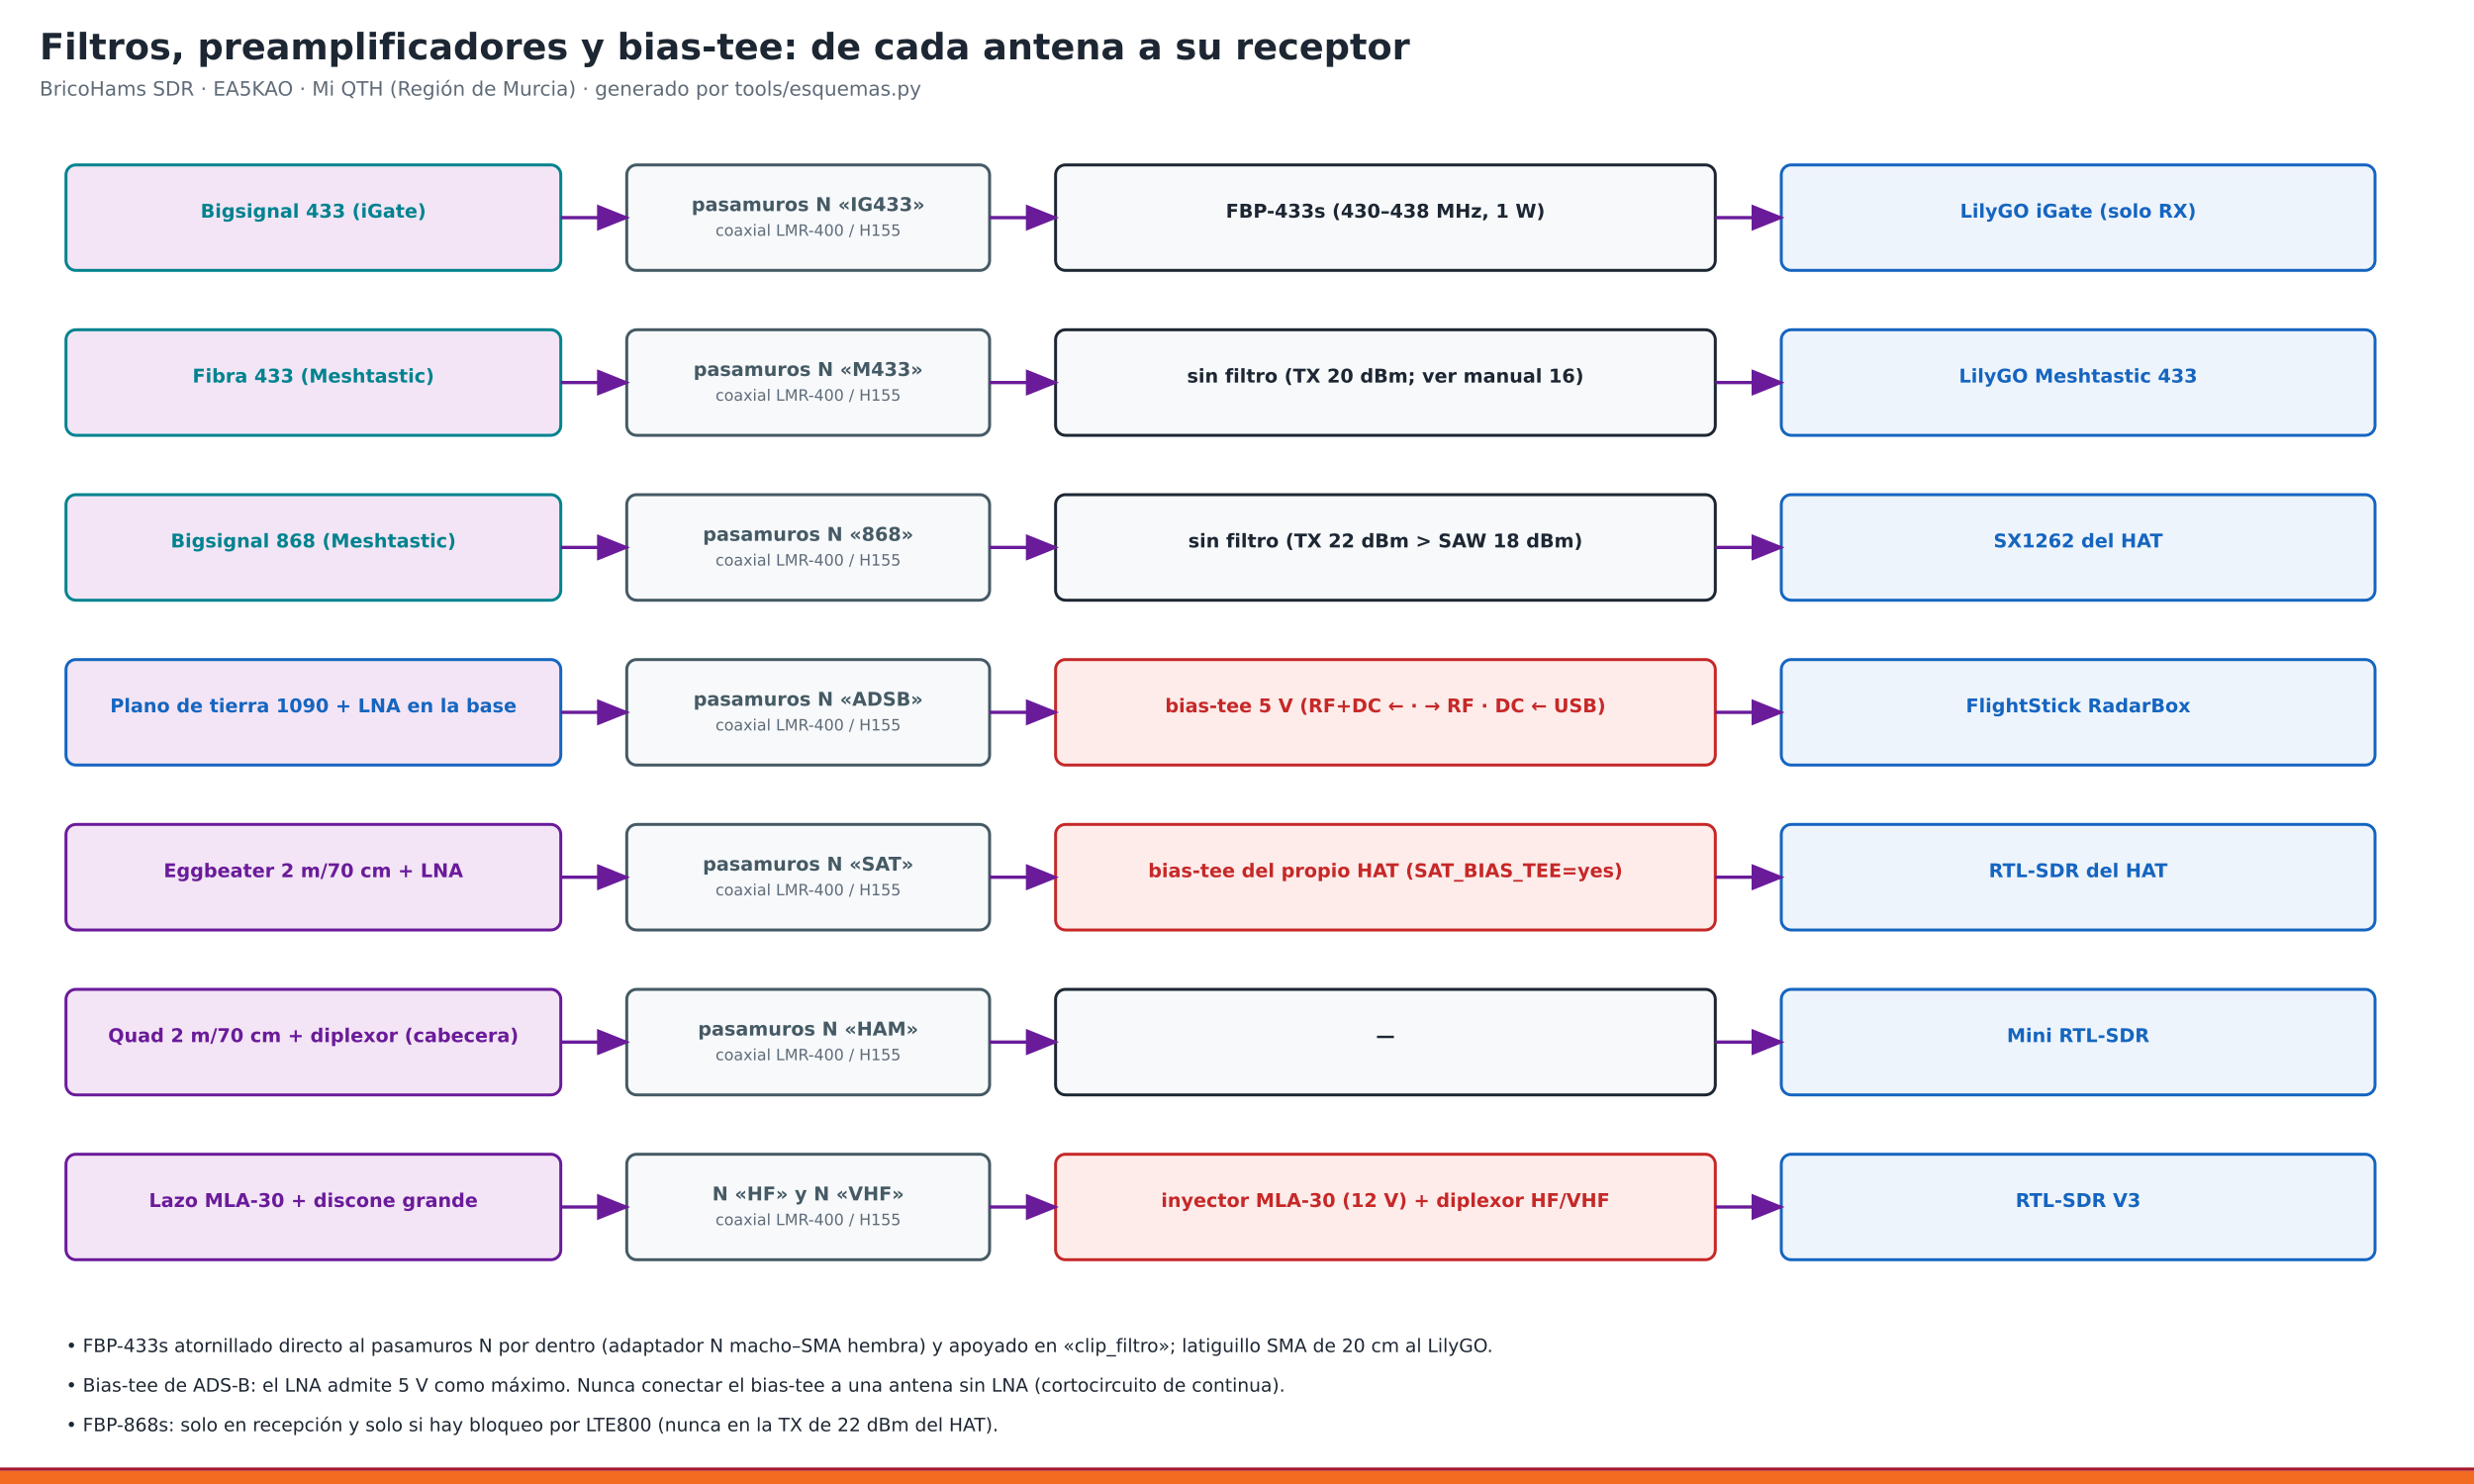
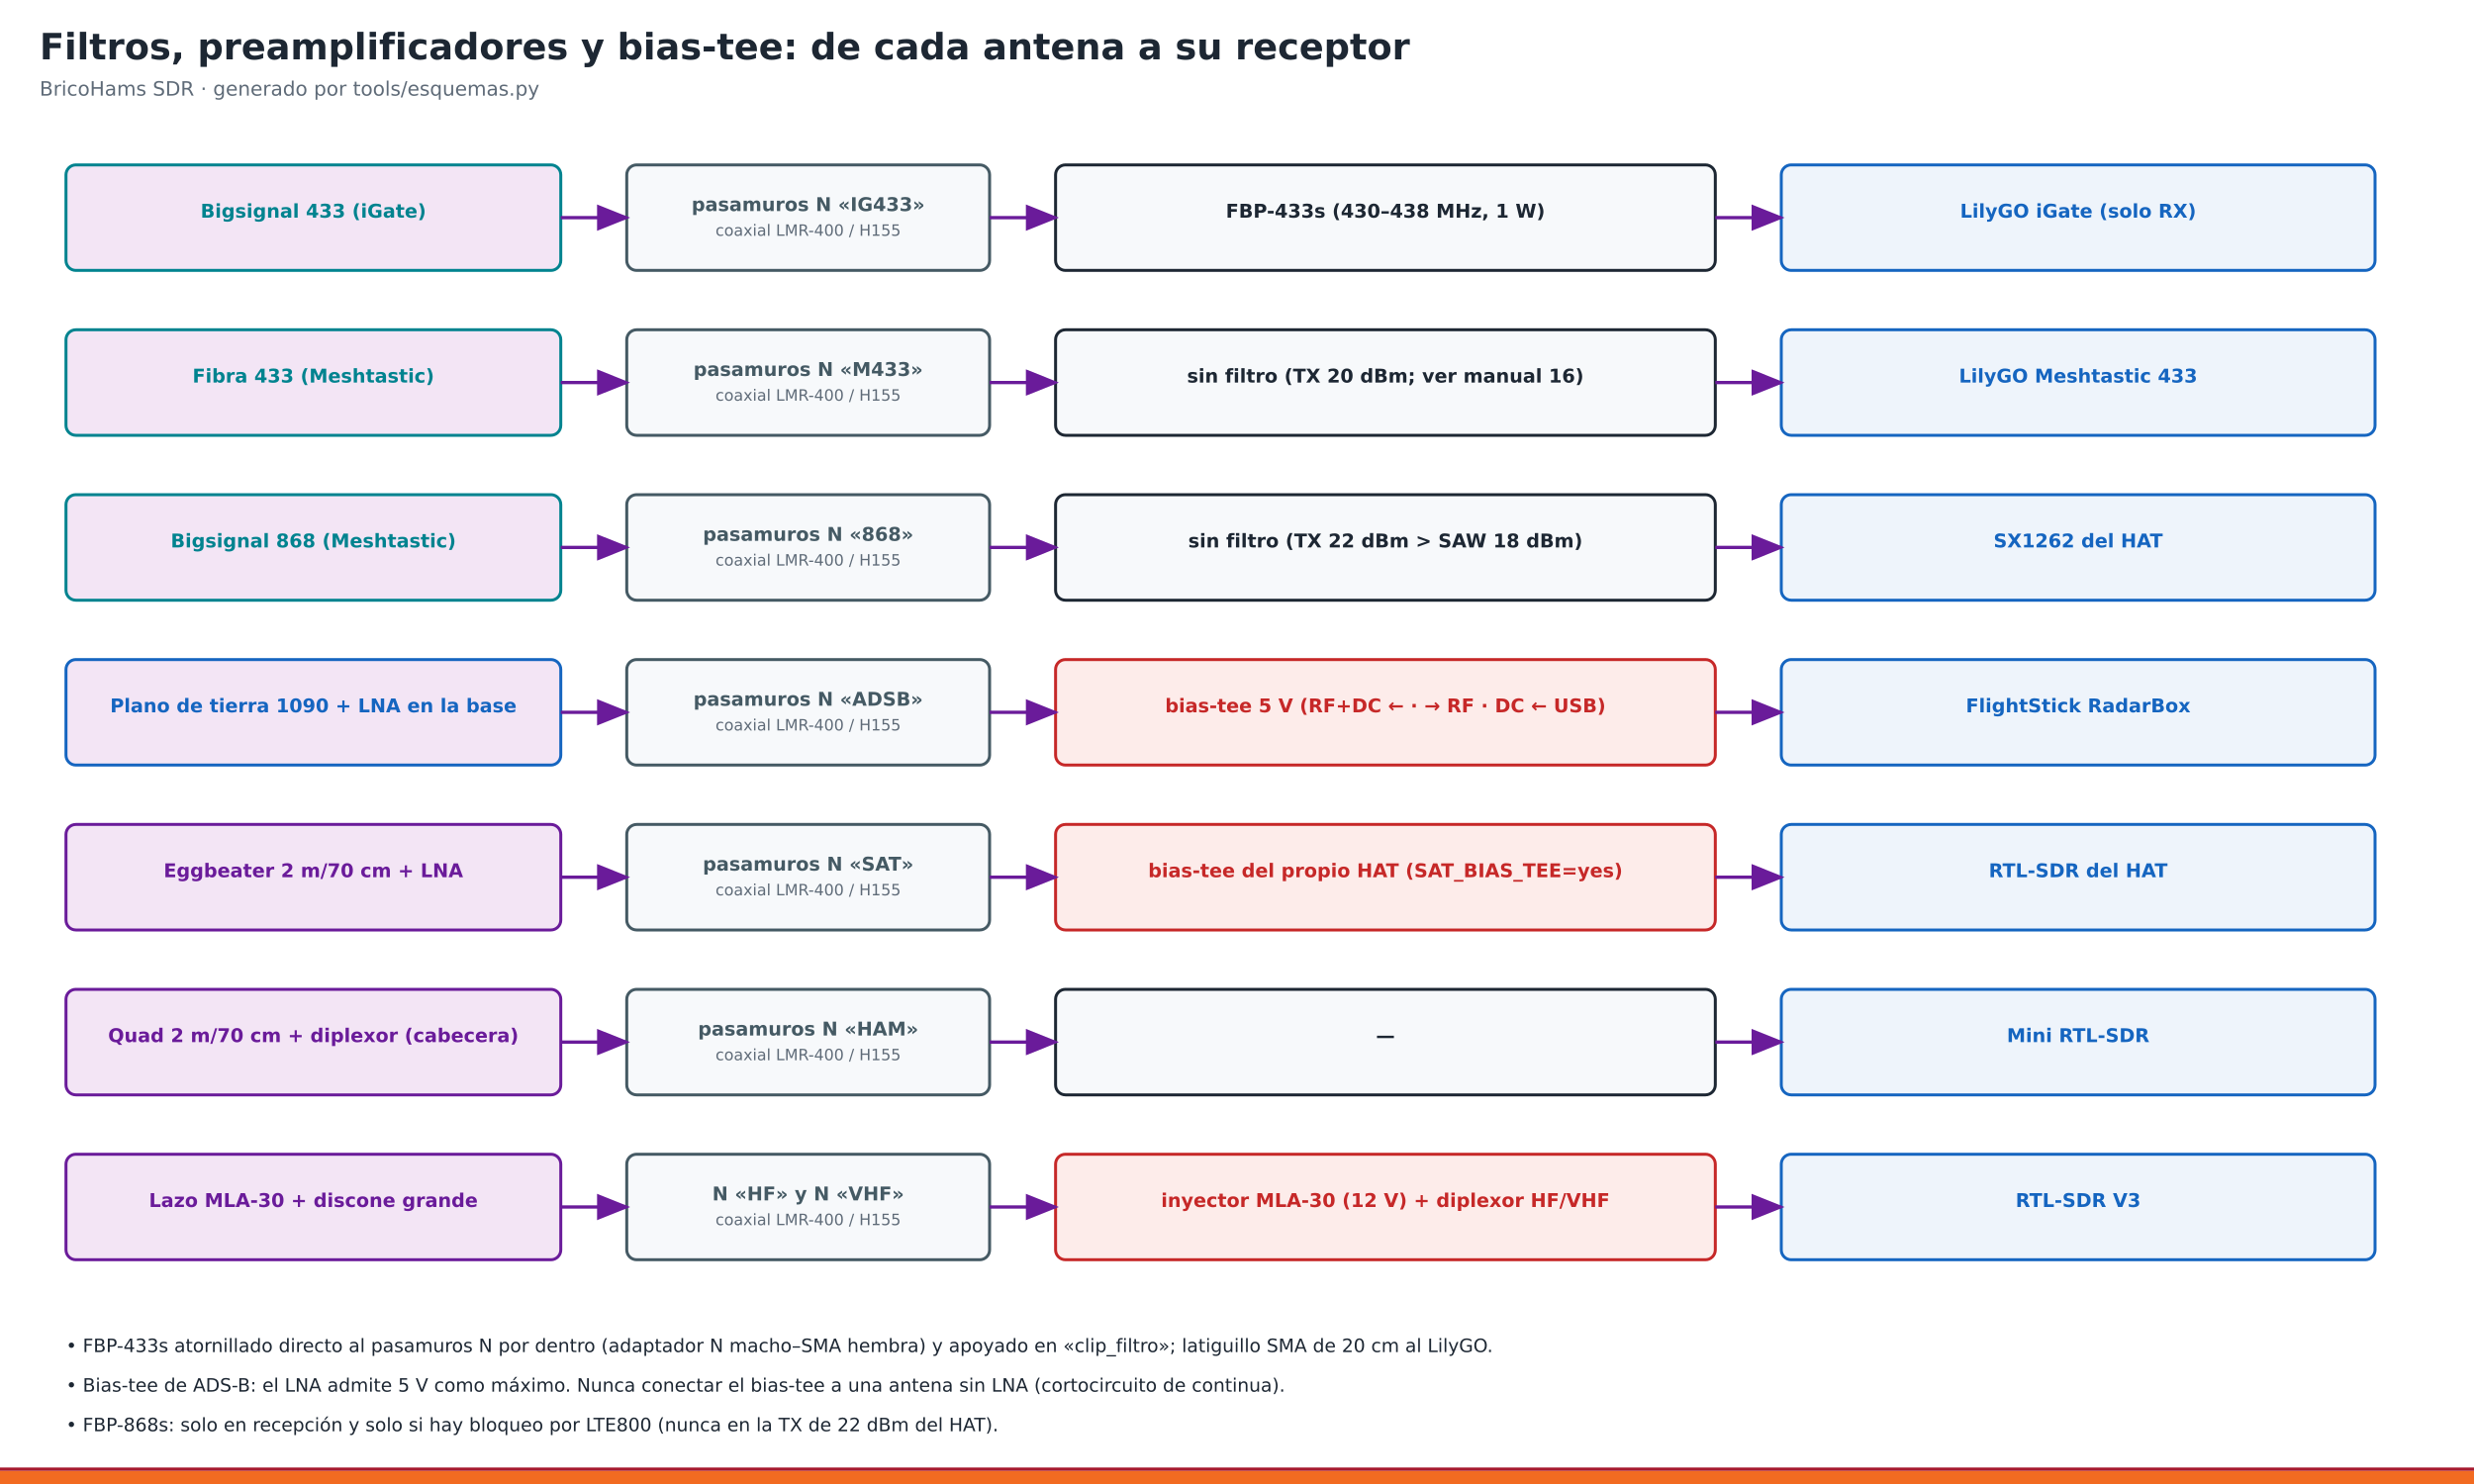
<svg xmlns="http://www.w3.org/2000/svg" width="1500" height="900" viewBox="0 0 1500 900" font-family="DejaVu Sans, Arial, sans-serif">
  <rect width="1500" height="900" fill="#ffffff" />
  <text x="24" y="36" font-size="22" font-weight="bold" fill="#1d2733">Filtros, preamplificadores y bias-tee: de cada antena a su receptor</text>
-   <text x="24" y="58" font-size="12" fill="#5f6b78">BricoHams SDR · EA5KAO · Mi QTH (Región de Murcia) · generado por tools/esquemas.py</text>
+   <text x="24" y="58" font-size="12" fill="#5f6b78">BricoHams SDR · generado por tools/esquemas.py</text>
  <rect x="0" y="892" width="1500" height="8" fill="#F26B21" />
  <rect x="0" y="890" width="1500" height="2" fill="#A6192E" />
  <defs>
    <marker id="a6a1b9a" markerWidth="10" markerHeight="8" refX="9" refY="4" orient="auto">
      <path d="M0,0 L10,4 L0,8 z" fill="#6a1b9a" />
    </marker>
    <marker id="ac62828" markerWidth="10" markerHeight="8" refX="9" refY="4" orient="auto">
      <path d="M0,0 L10,4 L0,8 z" fill="#c62828" />
    </marker>
  </defs>
  <rect x="40" y="100" width="300" height="64" rx="6" fill="#f3e5f5" stroke="#00838f" stroke-width="1.8" />
  <text x="190.0" y="132.0" font-size="11.5" fill="#00838f" font-weight="bold" text-anchor="middle">Bigsignal 433 (iGate)</text>
  <rect x="380" y="100" width="220" height="64" rx="6" fill="#f7f9fb" stroke="#455a64" stroke-width="1.8" />
  <text x="490.0" y="128.0" font-size="11.5" fill="#455a64" font-weight="bold" text-anchor="middle">pasamuros N «IG433»</text>
  <text x="490.0" y="143.0" font-size="9.5" fill="#5f6b78" text-anchor="middle">coaxial LMR-400 / H155</text>
  <rect x="640" y="100" width="400" height="64" rx="6" fill="#f7f9fb" stroke="#1d2733" stroke-width="1.8" />
  <text x="840.0" y="132.0" font-size="11.5" fill="#1d2733" font-weight="bold" text-anchor="middle">FBP-433s (430–438 MHz, 1 W)</text>
  <rect x="1080" y="100" width="360" height="64" rx="6" fill="#eef4fb" stroke="#1565c0" stroke-width="1.8" />
  <text x="1260.0" y="132.0" font-size="11.5" fill="#1565c0" font-weight="bold" text-anchor="middle">LilyGO iGate (solo RX)</text>
  <line x1="340" y1="132" x2="380" y2="132" stroke="#6a1b9a" stroke-width="2" marker-end="url(#a6a1b9a)" />
  <line x1="600" y1="132" x2="640" y2="132" stroke="#6a1b9a" stroke-width="2" marker-end="url(#a6a1b9a)" />
  <line x1="1040" y1="132" x2="1080" y2="132" stroke="#6a1b9a" stroke-width="2" marker-end="url(#a6a1b9a)" />
  <rect x="40" y="200" width="300" height="64" rx="6" fill="#f3e5f5" stroke="#00838f" stroke-width="1.8" />
  <text x="190.0" y="232.0" font-size="11.5" fill="#00838f" font-weight="bold" text-anchor="middle">Fibra 433 (Meshtastic)</text>
  <rect x="380" y="200" width="220" height="64" rx="6" fill="#f7f9fb" stroke="#455a64" stroke-width="1.8" />
  <text x="490.0" y="228.0" font-size="11.5" fill="#455a64" font-weight="bold" text-anchor="middle">pasamuros N «M433»</text>
  <text x="490.0" y="243.0" font-size="9.5" fill="#5f6b78" text-anchor="middle">coaxial LMR-400 / H155</text>
  <rect x="640" y="200" width="400" height="64" rx="6" fill="#f7f9fb" stroke="#1d2733" stroke-width="1.8" />
  <text x="840.0" y="232.0" font-size="11.5" fill="#1d2733" font-weight="bold" text-anchor="middle">sin filtro (TX 20 dBm; ver manual 16)</text>
  <rect x="1080" y="200" width="360" height="64" rx="6" fill="#eef4fb" stroke="#1565c0" stroke-width="1.8" />
  <text x="1260.0" y="232.0" font-size="11.5" fill="#1565c0" font-weight="bold" text-anchor="middle">LilyGO Meshtastic 433</text>
  <line x1="340" y1="232" x2="380" y2="232" stroke="#6a1b9a" stroke-width="2" marker-end="url(#a6a1b9a)" />
  <line x1="600" y1="232" x2="640" y2="232" stroke="#6a1b9a" stroke-width="2" marker-end="url(#a6a1b9a)" />
  <line x1="1040" y1="232" x2="1080" y2="232" stroke="#6a1b9a" stroke-width="2" marker-end="url(#a6a1b9a)" />
  <rect x="40" y="300" width="300" height="64" rx="6" fill="#f3e5f5" stroke="#00838f" stroke-width="1.8" />
  <text x="190.0" y="332.0" font-size="11.5" fill="#00838f" font-weight="bold" text-anchor="middle">Bigsignal 868 (Meshtastic)</text>
  <rect x="380" y="300" width="220" height="64" rx="6" fill="#f7f9fb" stroke="#455a64" stroke-width="1.8" />
  <text x="490.0" y="328.0" font-size="11.5" fill="#455a64" font-weight="bold" text-anchor="middle">pasamuros N «868»</text>
  <text x="490.0" y="343.0" font-size="9.5" fill="#5f6b78" text-anchor="middle">coaxial LMR-400 / H155</text>
  <rect x="640" y="300" width="400" height="64" rx="6" fill="#f7f9fb" stroke="#1d2733" stroke-width="1.8" />
  <text x="840.0" y="332.0" font-size="11.5" fill="#1d2733" font-weight="bold" text-anchor="middle">sin filtro (TX 22 dBm &gt; SAW 18 dBm)</text>
  <rect x="1080" y="300" width="360" height="64" rx="6" fill="#eef4fb" stroke="#1565c0" stroke-width="1.8" />
  <text x="1260.0" y="332.0" font-size="11.5" fill="#1565c0" font-weight="bold" text-anchor="middle">SX1262 del HAT</text>
  <line x1="340" y1="332" x2="380" y2="332" stroke="#6a1b9a" stroke-width="2" marker-end="url(#a6a1b9a)" />
  <line x1="600" y1="332" x2="640" y2="332" stroke="#6a1b9a" stroke-width="2" marker-end="url(#a6a1b9a)" />
  <line x1="1040" y1="332" x2="1080" y2="332" stroke="#6a1b9a" stroke-width="2" marker-end="url(#a6a1b9a)" />
  <rect x="40" y="400" width="300" height="64" rx="6" fill="#f3e5f5" stroke="#1565c0" stroke-width="1.8" />
  <text x="190.0" y="432.0" font-size="11.5" fill="#1565c0" font-weight="bold" text-anchor="middle">Plano de tierra 1090 + LNA en la base</text>
  <rect x="380" y="400" width="220" height="64" rx="6" fill="#f7f9fb" stroke="#455a64" stroke-width="1.8" />
  <text x="490.0" y="428.0" font-size="11.5" fill="#455a64" font-weight="bold" text-anchor="middle">pasamuros N «ADSB»</text>
  <text x="490.0" y="443.0" font-size="9.5" fill="#5f6b78" text-anchor="middle">coaxial LMR-400 / H155</text>
  <rect x="640" y="400" width="400" height="64" rx="6" fill="#fdecea" stroke="#c62828" stroke-width="1.8" />
  <text x="840.0" y="432.0" font-size="11.5" fill="#c62828" font-weight="bold" text-anchor="middle">bias-tee 5 V (RF+DC ← · → RF · DC ← USB)</text>
  <rect x="1080" y="400" width="360" height="64" rx="6" fill="#eef4fb" stroke="#1565c0" stroke-width="1.8" />
  <text x="1260.0" y="432.0" font-size="11.5" fill="#1565c0" font-weight="bold" text-anchor="middle">FlightStick RadarBox</text>
  <line x1="340" y1="432" x2="380" y2="432" stroke="#6a1b9a" stroke-width="2" marker-end="url(#a6a1b9a)" />
  <line x1="600" y1="432" x2="640" y2="432" stroke="#6a1b9a" stroke-width="2" marker-end="url(#a6a1b9a)" />
  <line x1="1040" y1="432" x2="1080" y2="432" stroke="#6a1b9a" stroke-width="2" marker-end="url(#a6a1b9a)" />
  <rect x="40" y="500" width="300" height="64" rx="6" fill="#f3e5f5" stroke="#6a1b9a" stroke-width="1.8" />
  <text x="190.0" y="532.0" font-size="11.5" fill="#6a1b9a" font-weight="bold" text-anchor="middle">Eggbeater 2 m/70 cm + LNA</text>
  <rect x="380" y="500" width="220" height="64" rx="6" fill="#f7f9fb" stroke="#455a64" stroke-width="1.8" />
  <text x="490.0" y="528.0" font-size="11.5" fill="#455a64" font-weight="bold" text-anchor="middle">pasamuros N «SAT»</text>
  <text x="490.0" y="543.0" font-size="9.5" fill="#5f6b78" text-anchor="middle">coaxial LMR-400 / H155</text>
  <rect x="640" y="500" width="400" height="64" rx="6" fill="#fdecea" stroke="#c62828" stroke-width="1.8" />
  <text x="840.0" y="532.0" font-size="11.5" fill="#c62828" font-weight="bold" text-anchor="middle">bias-tee del propio HAT (SAT_BIAS_TEE=yes)</text>
  <rect x="1080" y="500" width="360" height="64" rx="6" fill="#eef4fb" stroke="#1565c0" stroke-width="1.8" />
  <text x="1260.0" y="532.0" font-size="11.5" fill="#1565c0" font-weight="bold" text-anchor="middle">RTL-SDR del HAT</text>
  <line x1="340" y1="532" x2="380" y2="532" stroke="#6a1b9a" stroke-width="2" marker-end="url(#a6a1b9a)" />
  <line x1="600" y1="532" x2="640" y2="532" stroke="#6a1b9a" stroke-width="2" marker-end="url(#a6a1b9a)" />
  <line x1="1040" y1="532" x2="1080" y2="532" stroke="#6a1b9a" stroke-width="2" marker-end="url(#a6a1b9a)" />
  <rect x="40" y="600" width="300" height="64" rx="6" fill="#f3e5f5" stroke="#6a1b9a" stroke-width="1.8" />
  <text x="190.0" y="632.0" font-size="11.5" fill="#6a1b9a" font-weight="bold" text-anchor="middle">Quad 2 m/70 cm + diplexor (cabecera)</text>
  <rect x="380" y="600" width="220" height="64" rx="6" fill="#f7f9fb" stroke="#455a64" stroke-width="1.8" />
  <text x="490.0" y="628.0" font-size="11.5" fill="#455a64" font-weight="bold" text-anchor="middle">pasamuros N «HAM»</text>
  <text x="490.0" y="643.0" font-size="9.5" fill="#5f6b78" text-anchor="middle">coaxial LMR-400 / H155</text>
  <rect x="640" y="600" width="400" height="64" rx="6" fill="#f7f9fb" stroke="#1d2733" stroke-width="1.8" />
  <text x="840.0" y="632.0" font-size="11.5" fill="#1d2733" font-weight="bold" text-anchor="middle">—</text>
  <rect x="1080" y="600" width="360" height="64" rx="6" fill="#eef4fb" stroke="#1565c0" stroke-width="1.8" />
  <text x="1260.0" y="632.0" font-size="11.5" fill="#1565c0" font-weight="bold" text-anchor="middle">Mini RTL-SDR</text>
  <line x1="340" y1="632" x2="380" y2="632" stroke="#6a1b9a" stroke-width="2" marker-end="url(#a6a1b9a)" />
  <line x1="600" y1="632" x2="640" y2="632" stroke="#6a1b9a" stroke-width="2" marker-end="url(#a6a1b9a)" />
  <line x1="1040" y1="632" x2="1080" y2="632" stroke="#6a1b9a" stroke-width="2" marker-end="url(#a6a1b9a)" />
  <rect x="40" y="700" width="300" height="64" rx="6" fill="#f3e5f5" stroke="#6a1b9a" stroke-width="1.8" />
  <text x="190.0" y="732.0" font-size="11.5" fill="#6a1b9a" font-weight="bold" text-anchor="middle">Lazo MLA-30 + discone grande</text>
  <rect x="380" y="700" width="220" height="64" rx="6" fill="#f7f9fb" stroke="#455a64" stroke-width="1.8" />
  <text x="490.0" y="728.0" font-size="11.5" fill="#455a64" font-weight="bold" text-anchor="middle">N «HF» y N «VHF»</text>
  <text x="490.0" y="743.0" font-size="9.5" fill="#5f6b78" text-anchor="middle">coaxial LMR-400 / H155</text>
  <rect x="640" y="700" width="400" height="64" rx="6" fill="#fdecea" stroke="#c62828" stroke-width="1.8" />
  <text x="840.0" y="732.0" font-size="11.5" fill="#c62828" font-weight="bold" text-anchor="middle">inyector MLA-30 (12 V) + diplexor HF/VHF</text>
  <rect x="1080" y="700" width="360" height="64" rx="6" fill="#eef4fb" stroke="#1565c0" stroke-width="1.8" />
  <text x="1260.0" y="732.0" font-size="11.5" fill="#1565c0" font-weight="bold" text-anchor="middle">RTL-SDR V3</text>
  <line x1="340" y1="732" x2="380" y2="732" stroke="#6a1b9a" stroke-width="2" marker-end="url(#a6a1b9a)" />
  <line x1="600" y1="732" x2="640" y2="732" stroke="#6a1b9a" stroke-width="2" marker-end="url(#a6a1b9a)" />
  <line x1="1040" y1="732" x2="1080" y2="732" stroke="#6a1b9a" stroke-width="2" marker-end="url(#a6a1b9a)" />
  <text x="40" y="820" font-size="11.2" fill="#1d2733" text-anchor="start">• FBP-433s atornillado directo al pasamuros N por dentro (adaptador N macho–SMA hembra) y apoyado en «clip_filtro»; latiguillo SMA de 20 cm al LilyGO.</text>
  <text x="40" y="844" font-size="11.2" fill="#1d2733" text-anchor="start">• Bias-tee de ADS-B: el LNA admite 5 V como máximo. Nunca conectar el bias-tee a una antena sin LNA (cortocircuito de continua).</text>
  <text x="40" y="868" font-size="11.2" fill="#1d2733" text-anchor="start">• FBP-868s: solo en recepción y solo si hay bloqueo por LTE800 (nunca en la TX de 22 dBm del HAT).</text>
</svg>
